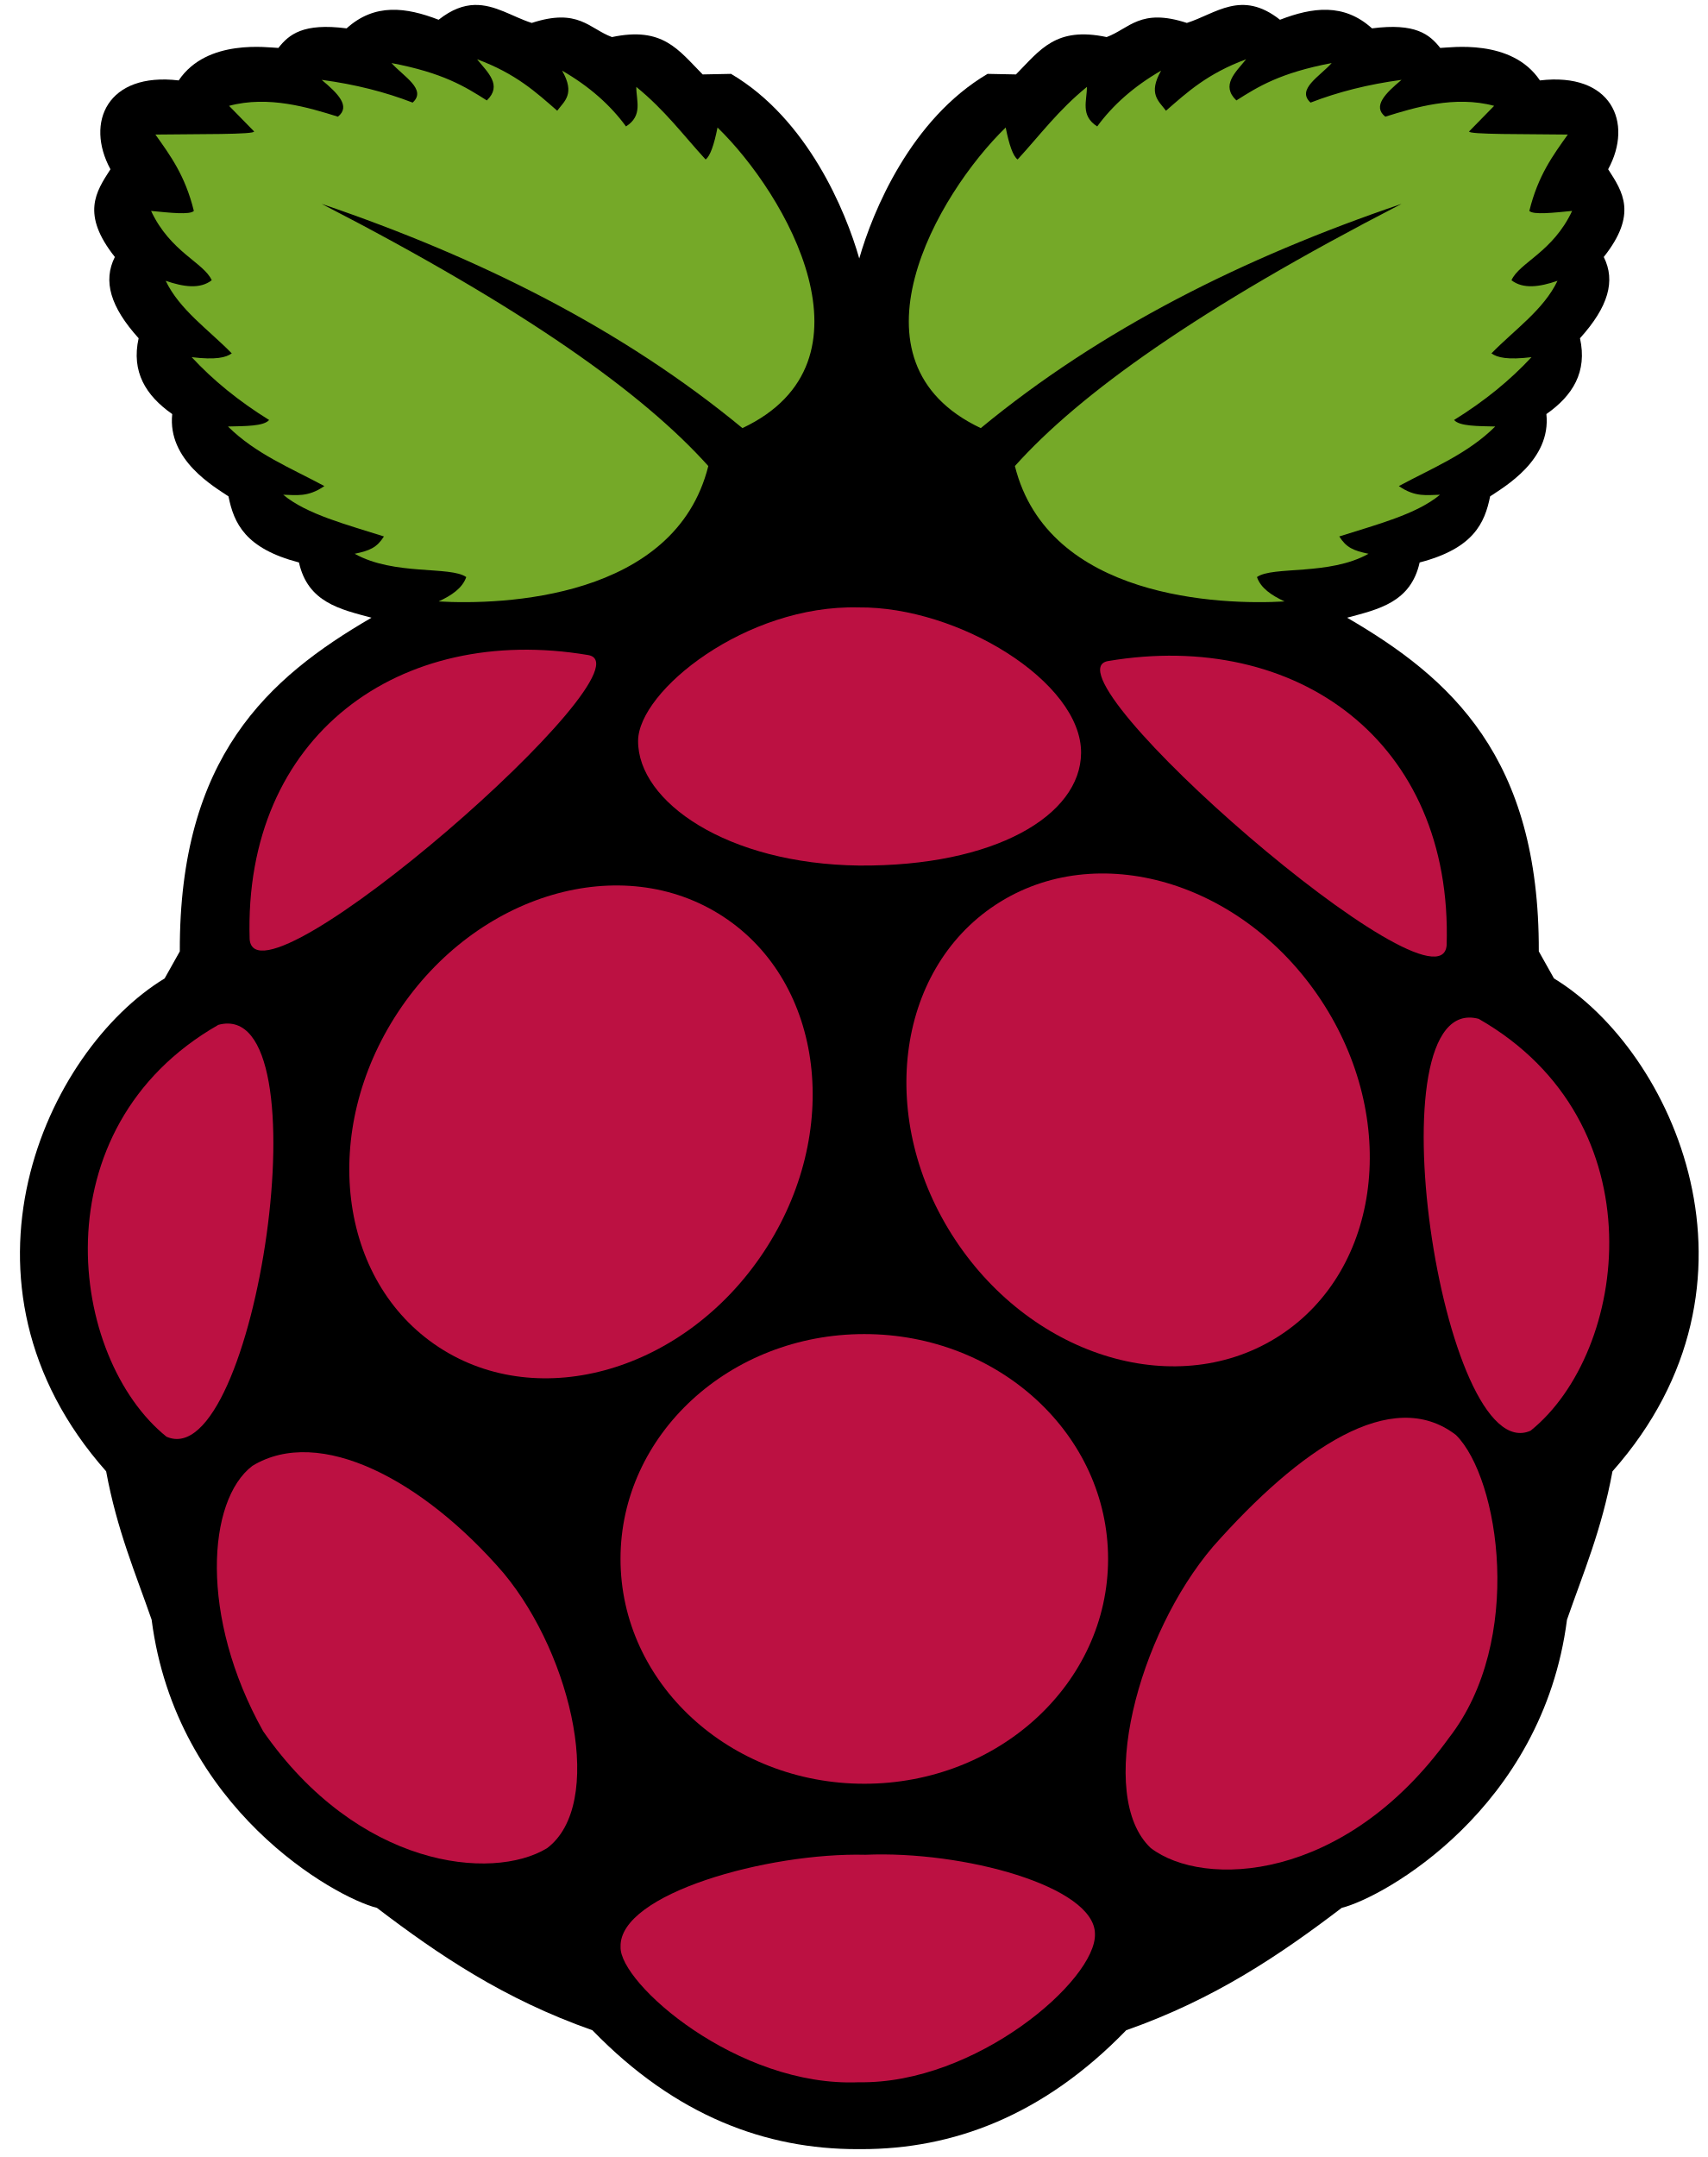
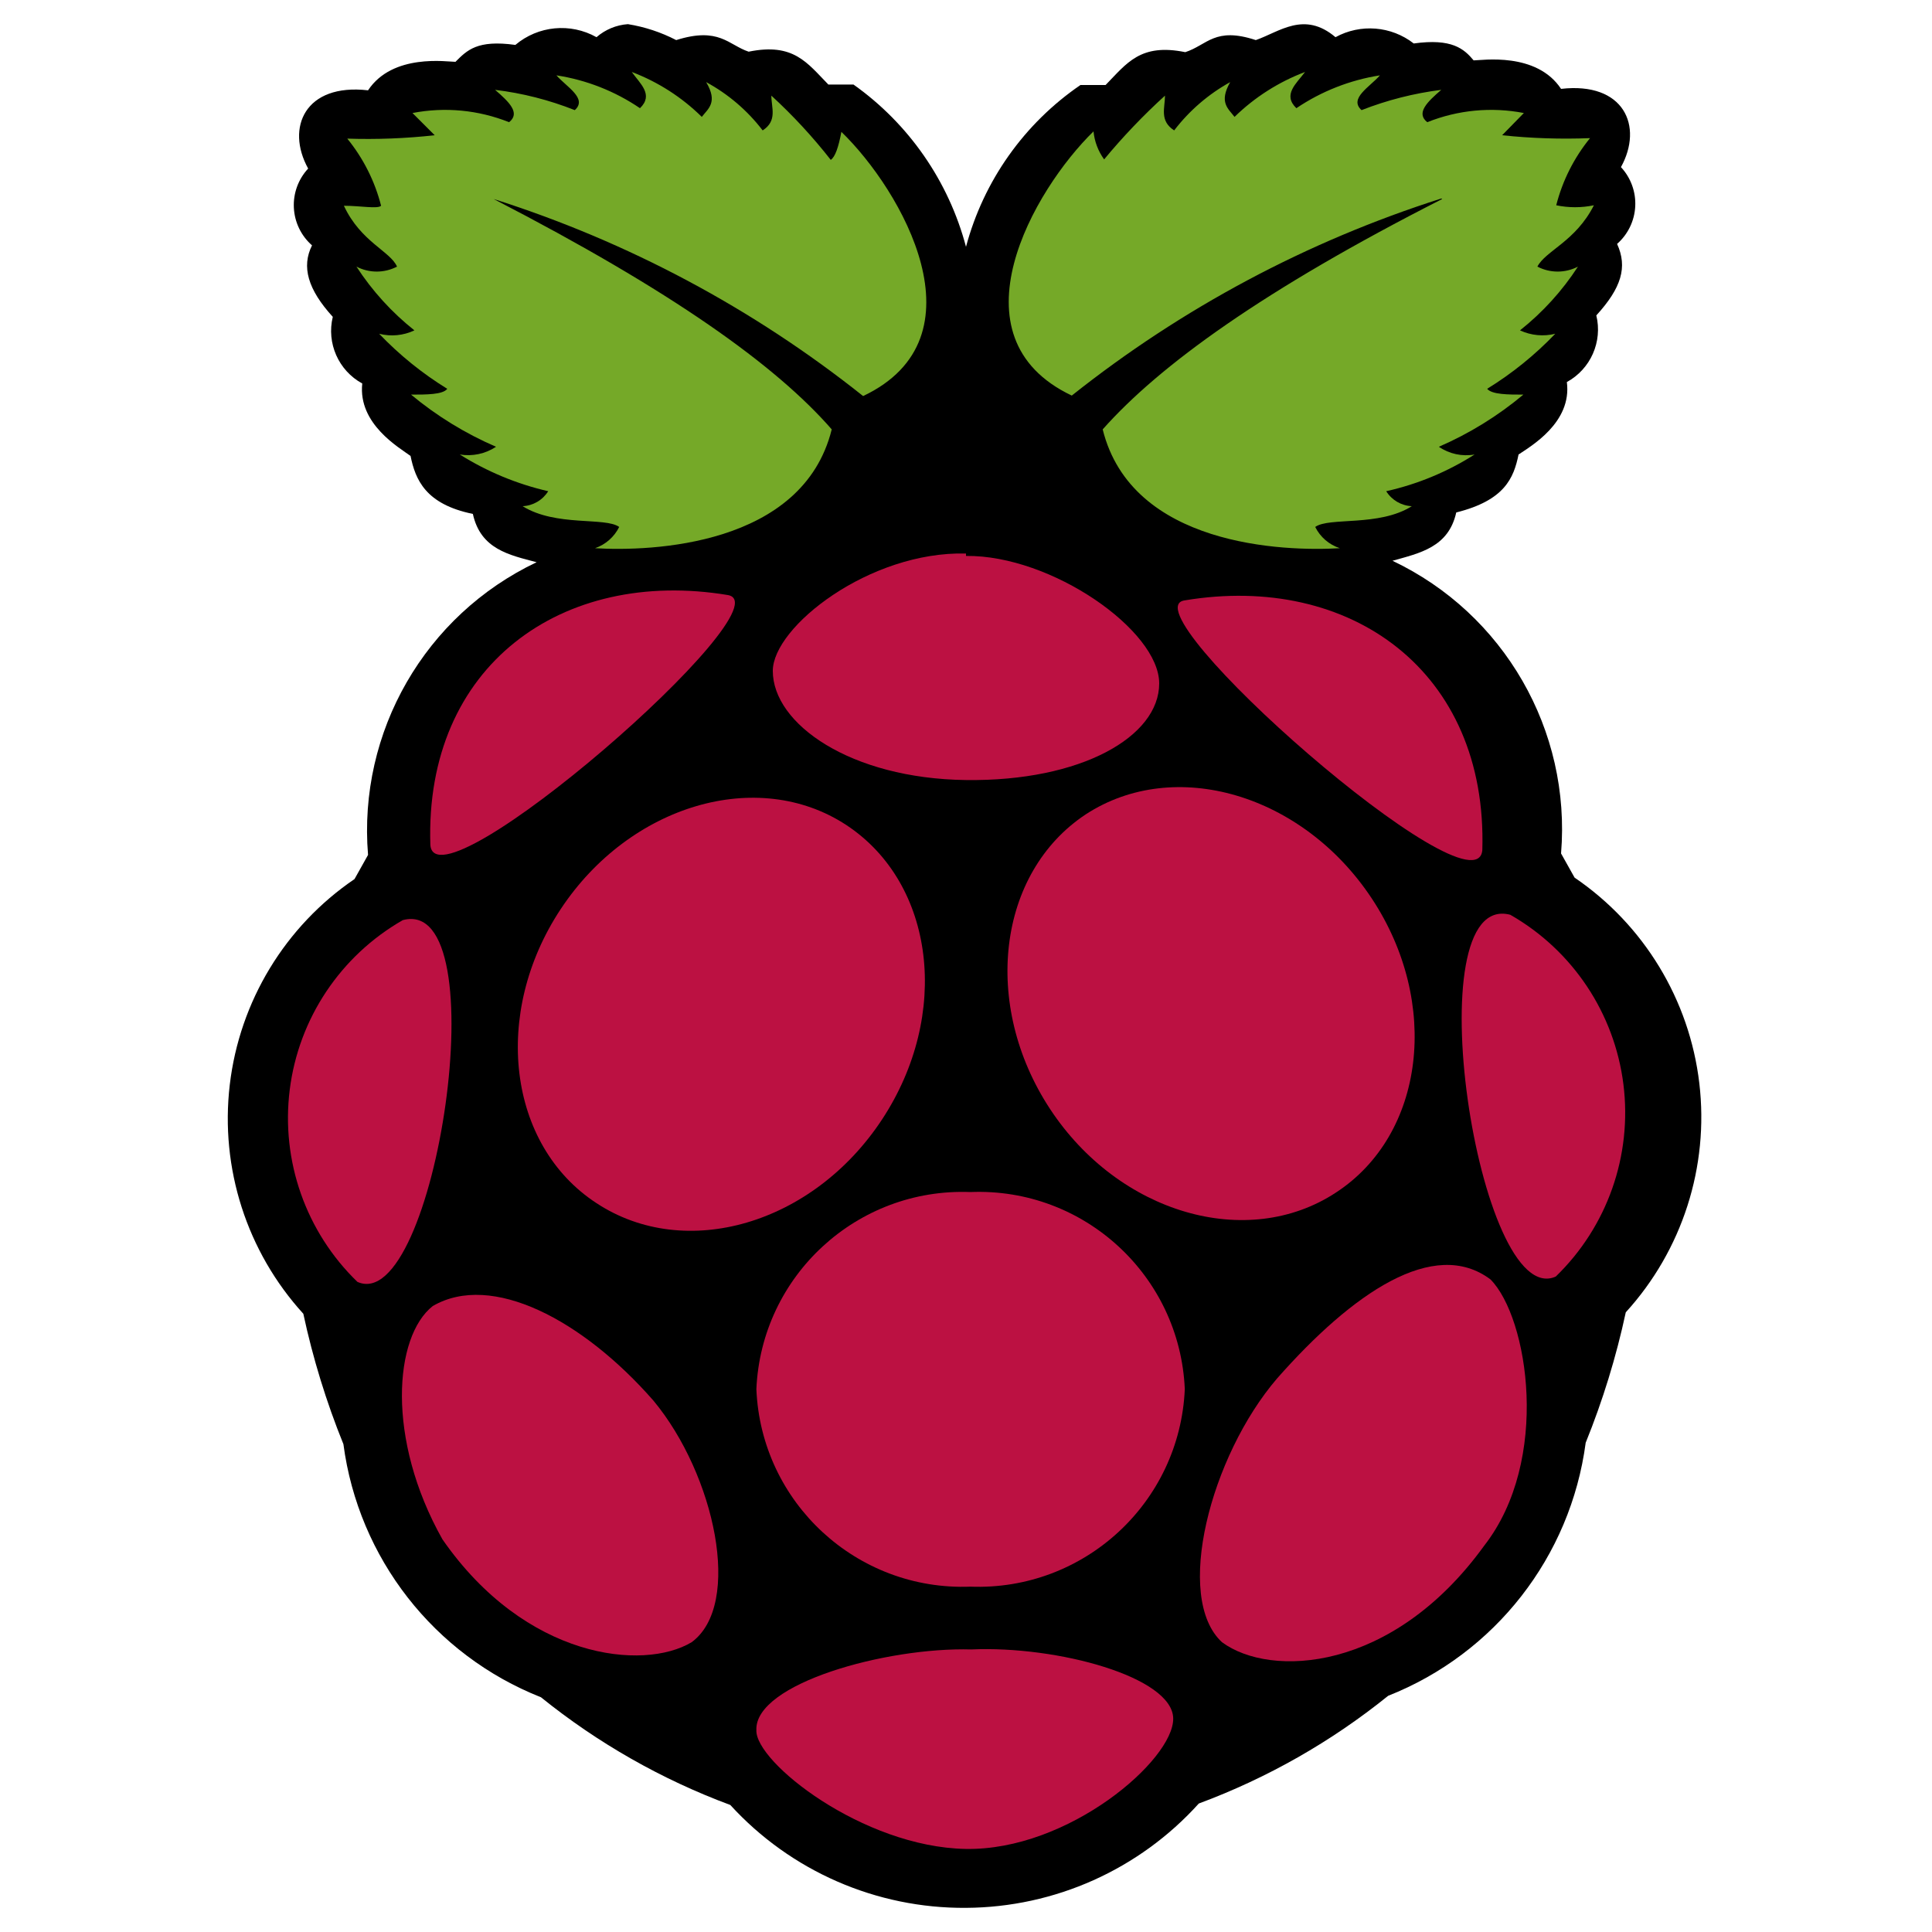
- <svg xmlns="http://www.w3.org/2000/svg" version="1.1" width="570" height="720">
-   <path d="m 158.375,1.656 c -3.619,0.112 -7.517,1.449 -11.938,4.938 C 135.611,2.417 125.11,0.967 115.719,9.469 101.225,7.588 96.508,11.469 92.938,16 89.755,15.934 69.119,12.728 59.656,26.844 35.875,24.03 28.359,40.832 36.875,56.5 c -4.857,7.519 -9.89,14.947 1.469,29.281 -4.018,7.984 -1.527,16.644 7.938,27.125 -2.498,11.223 2.412,19.141 11.219,25.312 -1.647,15.358 14.084,24.287 18.781,27.469 1.804,8.949 5.563,17.393 23.531,22.062 2.963,13.336 13.762,15.639 24.219,18.438 -34.562,20.09 -64.201,46.523 -64,111.375 l -5.062,9.031 C 15.338,350.696 -20.317,428.16 35.438,491.125 c 3.642,19.708 9.75,33.864 15.188,49.531 8.134,63.131 61.218,92.692 75.219,96.188 20.517,15.628 42.368,30.457 71.938,40.844 27.875,28.749 58.074,39.706 88.438,39.688 0.445,-2.8e-4 0.899,0.005 1.344,0 30.364,0.019 60.562,-10.938 88.438,-39.688 29.569,-10.387 51.421,-25.216 71.938,-40.844 14.001,-3.496 67.085,-33.057 75.219,-96.188 5.438,-15.667 11.546,-29.823 15.188,-49.531 55.754,-62.965 20.1,-140.429 -19.531,-164.531 L 513.75,317.562 c 0.201,-64.852 -29.438,-91.285 -64,-111.375 10.457,-2.798 21.256,-5.101 24.219,-18.438 17.968,-4.67 21.728,-13.114 23.531,-22.062 4.698,-3.181 20.428,-12.111 18.781,-27.469 8.807,-6.172 13.717,-14.09 11.219,-25.312 9.465,-10.481 11.956,-19.141 7.938,-27.125 C 546.796,71.447 541.763,64.019 536.906,56.5 545.422,40.832 537.907,24.03 514.125,26.844 504.663,12.728 484.026,15.934 480.844,16 477.273,11.469 472.556,7.588 458.062,9.469 448.671,0.967 438.171,2.417 427.344,6.594 414.485,-3.554 405.971,4.58 396.25,7.656 380.676,2.568 377.117,9.537 369.469,12.375 352.493,8.787 347.333,16.599 339.188,24.844 l -9.469,-0.188 c -25.611,15.093 -38.334,45.826 -42.844,61.625 -4.512,-15.802 -17.206,-46.535 -42.812,-61.625 l -9.469,0.188 C 226.448,16.599 221.288,8.787 204.312,12.375 196.664,9.537 193.105,2.568 177.531,7.656 c -6.38,-2.018 -12.247,-6.214 -19.156,-6 z" style="fill:#000000" />
-   <path d="m 107.392,68.056 c 67.948,35.031 107.447,63.369 129.087,87.504 -11.082,44.418 -68.896,46.445 -90.036,45.199 4.328,-2.015 7.94,-4.428 9.221,-8.136 -5.304,-3.77 -24.113,-0.397 -37.244,-7.774 5.044,-1.045 7.403,-2.063 9.763,-5.785 -12.406,-3.957 -25.769,-7.366 -33.628,-13.921 4.241,0.052 8.201,0.949 13.74,-2.893 -11.112,-5.988 -22.969,-10.734 -32.181,-19.887 5.745,-0.141 11.939,-0.057 13.74,-2.17 -10.17,-6.301 -18.751,-13.308 -25.854,-20.972 8.04,0.971 11.435,0.135 13.379,-1.266 -7.688,-7.874 -17.418,-14.523 -22.057,-24.226 5.97,2.057 11.431,2.845 15.368,-0.181 -2.612,-5.893 -13.805,-9.37 -20.249,-23.142 6.284,0.609 12.95,1.371 14.283,0 C 61.802,58.517 56.797,51.836 51.888,44.914 65.338,44.714 85.716,44.966 84.793,43.829 l -8.317,-8.497 c 13.138,-3.537 26.581,0.568 36.34,3.616 4.382,-3.458 -0.078,-7.83 -5.424,-12.294 11.165,1.491 21.254,4.057 30.373,7.593 4.872,-4.399 -3.164,-8.799 -7.051,-13.198 17.249,3.273 24.557,7.871 31.82,12.475 5.269,-5.051 0.302,-9.343 -3.254,-13.74 13.006,4.817 19.705,11.036 26.758,17.175 2.391,-3.227 6.075,-5.592 1.627,-13.379 9.234,5.323 16.189,11.595 21.334,18.622 5.713,-3.638 3.404,-8.613 3.435,-13.198 9.597,7.807 15.687,16.114 23.142,24.226 1.502,-1.093 2.817,-4.802 3.977,-10.667 22.895,22.212 55.246,78.158 8.317,100.341 C 207.95,109.957 160.253,86.017 107.392,68.056 z" style="fill:#75a928" />
-   <path d="M 467.925,68.056 C 399.977,103.087 360.478,131.425 338.838,155.56 c 11.082,44.418 68.896,46.445 90.036,45.199 -4.328,-2.015 -7.94,-4.428 -9.221,-8.136 5.304,-3.77 24.113,-0.397 37.244,-7.774 -5.044,-1.045 -7.403,-2.063 -9.763,-5.785 12.406,-3.957 25.769,-7.366 33.628,-13.921 -4.241,0.052 -8.201,0.949 -13.74,-2.893 11.112,-5.988 22.969,-10.734 32.181,-19.887 -5.745,-0.141 -11.939,-0.057 -13.74,-2.17 10.17,-6.301 18.751,-13.308 25.854,-20.972 -8.04,0.971 -11.435,0.135 -13.379,-1.266 7.688,-7.874 17.418,-14.523 22.057,-24.226 -5.97,2.057 -11.431,2.845 -15.368,-0.181 2.612,-5.893 13.805,-9.37 20.249,-23.142 -6.284,0.609 -12.95,1.371 -14.283,0 2.922,-11.889 7.927,-18.57 12.836,-25.492 -13.45,-0.2 -33.828,0.052 -32.905,-1.085 l 8.317,-8.497 c -13.138,-3.537 -26.581,0.568 -36.34,3.616 -4.382,-3.458 0.078,-7.83 5.424,-12.294 -11.165,1.491 -21.254,4.057 -30.373,7.593 -4.872,-4.399 3.164,-8.799 7.051,-13.198 -17.249,3.273 -24.557,7.871 -31.82,12.475 -5.269,-5.051 -0.302,-9.343 3.254,-13.74 -13.006,4.817 -19.705,11.036 -26.758,17.175 -2.391,-3.227 -6.075,-5.592 -1.627,-13.379 -9.234,5.323 -16.189,11.595 -21.334,18.622 -5.713,-3.638 -3.404,-8.613 -3.435,-13.198 -9.597,7.807 -15.687,16.114 -23.142,24.226 -1.502,-1.093 -2.817,-4.802 -3.977,-10.667 -22.895,22.212 -55.246,78.158 -8.317,100.341 39.919,-32.947 87.616,-56.888 140.477,-74.849 z" style="fill:#75a928" />
-   <path d="m 365.205,521.849 a 71.956,66.532 0 1 1 -143.912,0 71.956,66.532 0 1 1 143.912,0 z" transform="matrix(1.131107,0,0,1.12805,-43.13914,-68.31098)" style="fill:#bc1142" />
-   <path d="m 262.841,276.648 a 61.875,28.125 0 1 1 -123.75,0 61.875,28.125 0 1 1 123.75,0 z" transform="matrix(0.7674168,-1.161311,2.171115,1.422437,-560.8886,217.6886)" style="fill:#bc1142" />
-   <path d="m 262.841,276.648 a 61.875,28.125 0 1 1 -123.75,0 61.875,28.125 0 1 1 123.75,0 z" transform="matrix(-0.7674168,-1.161311,-2.171115,1.422437,1134.829,213.6886)" style="fill:#bc1142" />
-   <path d="M 72.91,342.088 C 109.324,332.331 85.202,492.724 55.577,479.564 22.99,453.351 12.494,376.588 72.91,342.088 z" style="fill:#bc1142" />
-   <path d="m 493.678,340.088 c -36.414,-9.757 -12.292,150.637 17.333,137.476 32.587,-26.213 43.083,-102.975 -17.333,-137.476 z" style="fill:#bc1142" />
-   <path d="m 369.972,220.653 c 62.835,-10.61 115.116,26.722 113.011,94.858 -2.067,26.121 -136.159,-90.969 -113.011,-94.858 z" style="fill:#bc1142" />
-   <path d="M 196.36,218.653 C 133.525,208.043 81.244,245.376 83.348,313.511 85.415,339.632 219.507,222.542 196.36,218.653 z" style="fill:#bc1142" />
-   <path d="m 286.619,202.756 c -37.503,-0.975 -73.495,27.834 -73.582,44.544 -0.105,20.304 29.651,41.093 73.837,41.62 45.123,0.323 73.916,-16.64 74.061,-37.594 0.165,-23.74 -41.039,-48.937 -74.317,-48.571 z" style="fill:#bc1142" />
-   <path d="m 288.909,619.117 c 32.697,-1.427 76.571,10.532 76.657,26.396 0.543,15.405 -39.79,50.211 -78.826,49.538 -40.427,1.744 -80.069,-33.116 -79.55,-45.199 -0.605,-17.716 49.226,-31.548 81.719,-30.735 z" style="fill:#bc1142" />
-   <path d="m 168.139,525.104 c 23.279,28.046 33.891,77.319 14.464,91.844 -18.379,11.088 -63.012,6.522 -94.736,-39.052 -21.395,-38.242 -18.638,-77.157 -3.616,-88.589 22.464,-13.684 57.173,4.799 83.889,35.797 z" style="fill:#bc1142" />
-   <path d="m 405.021,516.212 c -25.187,29.502 -39.212,83.31 -20.838,100.643 17.568,13.464 64.729,11.582 99.566,-36.756 25.296,-32.465 16.82,-86.682 2.371,-101.075 -21.464,-16.602 -52.277,4.645 -81.099,37.188 z" style="fill:#bc1142" />
+ <svg xmlns="http://www.w3.org/2000/svg" id="Layer_1" data-name="Layer 1" viewBox="0 0 40 40">
+   <defs>
+     <style>.cls-1{fill:#75a928;}.cls-2{fill:#bc1142;}</style>
+   </defs>
+   <path d="M13,.5a1.11,1.11,0,0,0-.65.27,1.48,1.48,0,0,0-1.68.16c-.79-.11-1,.11-1.24.35-.17,0-1.3-.18-1.81.59-1.3-.15-1.71.77-1.24,1.62a1.11,1.11,0,0,0,.08,1.59c-.22.44-.09.91.43,1.48A1.24,1.24,0,0,0,7.5,7.94c-.09.84.77,1.33,1,1.5.1.49.31,1,1.29,1.2.16.73.75.85,1.32,1a6.15,6.15,0,0,0-3.49,6.06l-.28.5a6,6,0,0,0-1.06,9,16.29,16.29,0,0,0,.83,2.7,6.56,6.56,0,0,0,4.09,5.24,14,14,0,0,0,3.92,2.23A6.54,6.54,0,0,0,20,39.5H20a6.54,6.54,0,0,0,4.82-2.16,14,14,0,0,0,3.92-2.23,6.56,6.56,0,0,0,4.09-5.24,16.29,16.29,0,0,0,.83-2.7,6,6,0,0,0-1.06-9l-.28-.5a6.15,6.15,0,0,0-3.49-6.06c.57-.16,1.16-.28,1.32-1,1-.25,1.19-.71,1.29-1.2.25-.17,1.11-.66,1-1.5a1.24,1.24,0,0,0,.61-1.38c.52-.57.65-1,.43-1.48a1.11,1.11,0,0,0,.08-1.59c.47-.85.06-1.77-1.24-1.62-.51-.77-1.64-.59-1.81-.59-.2-.24-.45-.46-1.24-.35A1.48,1.48,0,0,0,27.65.77C27,.22,26.49.66,26,.83c-.85-.28-1,.1-1.46.25-.93-.19-1.21.23-1.65.68h-.52A5.9,5.9,0,0,0,20,5.11a6,6,0,0,0-2.33-3.36h-.52c-.44-.45-.72-.87-1.65-.68C15.08.93,14.89.55,14,.83A3.32,3.32,0,0,0,13,.5Z" />
+   <path class="cls-1" d="M10.22,4.12c3.7,1.91,5.85,3.45,7,4.77-.6,2.42-3.75,2.53-4.9,2.46a.88.88,0,0,0,.5-.44c-.29-.21-1.31,0-2-.43a.66.66,0,0,0,.53-.31,5.93,5.93,0,0,1-1.83-.76,1.05,1.05,0,0,0,.75-.16A7.24,7.24,0,0,1,8.51,8.17c.32,0,.66,0,.75-.12A7.09,7.09,0,0,1,7.85,6.91a1.08,1.08,0,0,0,.73-.07,5.53,5.53,0,0,1-1.2-1.32.91.91,0,0,0,.84,0c-.14-.32-.75-.51-1.1-1.26.34,0,.7.07.77,0a3.61,3.61,0,0,0-.7-1.39A12.66,12.66,0,0,0,9,2.8l-.46-.46a3.56,3.56,0,0,1,2,.19c.24-.19,0-.42-.29-.67a6.64,6.64,0,0,1,1.65.42c.27-.24-.17-.48-.38-.72a4.21,4.21,0,0,1,1.73.68c.29-.28,0-.51-.17-.75a4.17,4.17,0,0,1,1.45.93c.13-.17.34-.3.09-.72a3.68,3.68,0,0,1,1.17,1c.31-.2.18-.47.18-.72A11,11,0,0,1,17.2,3.31c.09-.06.16-.26.22-.58,1.25,1.21,3,4.26.45,5.47A23.88,23.88,0,0,0,10.22,4.12Z" />
+   <path class="cls-1" d="M29.86,4.12C26.16,6,24,7.57,22.83,8.89c.6,2.42,3.75,2.53,4.91,2.46a.87.87,0,0,1-.51-.44c.29-.21,1.32,0,2-.43a.66.66,0,0,1-.53-.31,5.73,5.73,0,0,0,1.83-.76,1,1,0,0,1-.74-.16,7.19,7.19,0,0,0,1.75-1.08c-.31,0-.65,0-.75-.12a7.09,7.09,0,0,0,1.41-1.14,1.1,1.1,0,0,1-.73-.07,5.53,5.53,0,0,0,1.2-1.32.91.91,0,0,1-.84,0C32,5.19,32.62,5,33,4.25a1.91,1.91,0,0,1-.78,0,3.61,3.61,0,0,1,.7-1.39A12.58,12.58,0,0,1,31.1,2.8l.45-.46a3.56,3.56,0,0,0-2,.19c-.24-.19,0-.42.29-.67a6.88,6.88,0,0,0-1.65.42c-.27-.24.17-.48.38-.72a4.28,4.28,0,0,0-1.73.68c-.29-.28,0-.51.18-.75a4.23,4.23,0,0,0-1.46.93c-.13-.17-.33-.3-.09-.72a3.74,3.74,0,0,0-1.16,1c-.31-.2-.19-.47-.19-.72a12.84,12.84,0,0,0-1.26,1.32,1.18,1.18,0,0,1-.22-.58c-1.24,1.21-3,4.26-.45,5.47a24,24,0,0,1,7.65-4.08Z" />
+   <path class="cls-2" d="M24.53,28.76a4.28,4.28,0,0,1-4.44,4.09,4.27,4.27,0,0,1-4.43-4.09,4.27,4.27,0,0,1,4.43-4.08A4.27,4.27,0,0,1,24.53,28.76Z" />
+   <path class="cls-2" d="M17.52,17.08c1.84,1.21,2.17,3.93.74,6.1s-4.07,2.94-5.91,1.73h0c-1.84-1.2-2.17-3.93-.74-6.09s4.08-2.94,5.91-1.74Z" />
+   <path class="cls-2" d="M22.48,16.86c-1.83,1.21-2.16,3.94-.74,6.1s4.08,2.94,5.92,1.73h0c1.84-1.2,2.17-3.93.74-6.09s-4.08-2.94-5.92-1.74Z" />
+   <path class="cls-2" d="M8.34,19.05c2-.53.67,8.21-.94,7.49A4.72,4.72,0,0,1,8.34,19.05Z" />
+   <path class="cls-2" d="M31.27,18.94c-2-.53-.67,8.21.94,7.49A4.72,4.72,0,0,0,31.27,18.94Z" />
+   <path class="cls-2" d="M24.53,12.43c3.42-.57,6.27,1.46,6.16,5.17-.12,1.43-7.42-5-6.16-5.17Z" />
+   <path class="cls-2" d="M15.07,12.32c-3.43-.57-6.28,1.46-6.16,5.17C9,18.92,16.33,12.54,15.07,12.32Z" />
+   <path class="cls-2" d="M20,11.46c-2-.05-4,1.52-4,2.43,0,1.1,1.61,2.23,4,2.26s4-.9,4-2-2.23-2.66-4-2.64Z" />
+   <path class="cls-2" d="M20.11,34.15c1.78-.08,4.17.57,4.18,1.43s-2.17,2.74-4.3,2.7-4.36-1.8-4.33-2.46C15.62,34.86,18.34,34.1,20.11,34.15Z" />
+   <path class="cls-2" d="M13.53,29c1.27,1.53,1.85,4.22.79,5-1,.6-3.44.35-5.16-2.13-1.17-2.08-1-4.2-.2-4.83C10.18,26.33,12.07,27.33,13.53,29Z" />
+   <path class="cls-2" d="M26.44,28.54C25.06,30.15,24.3,33.08,25.3,34c1,.74,3.53.63,5.43-2,1.38-1.77.91-4.72.13-5.51C29.69,25.61,28,26.77,26.44,28.54Z" />
</svg>
